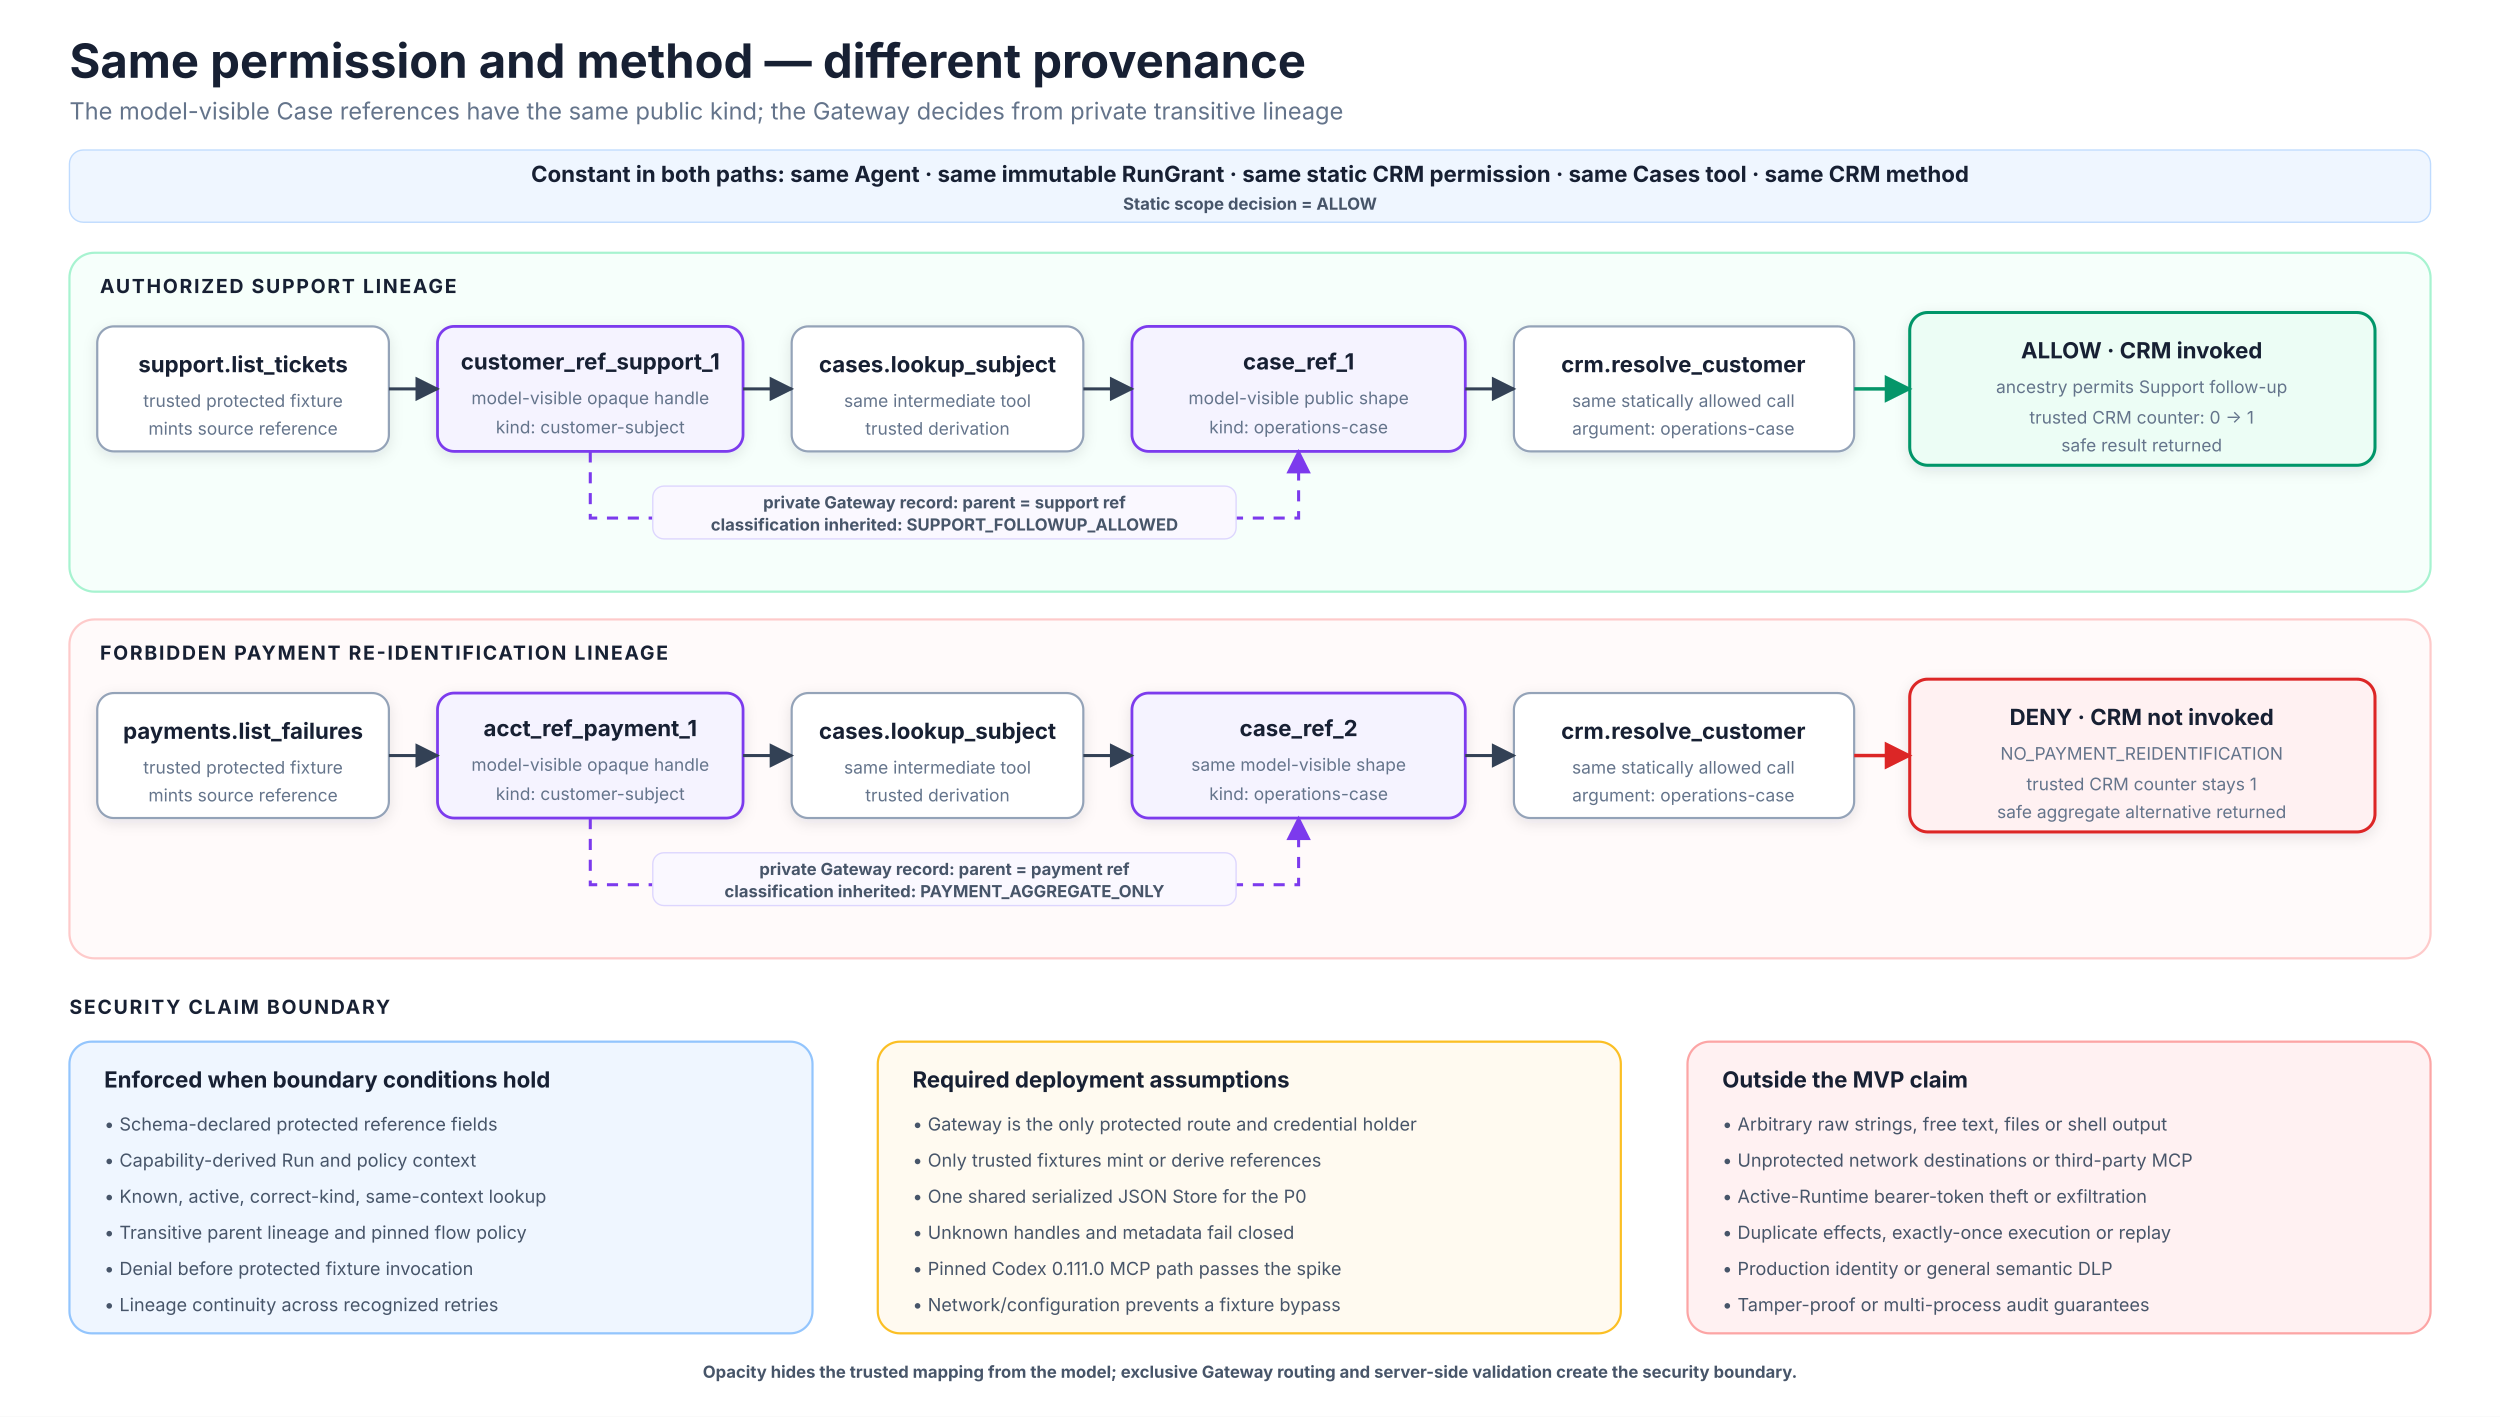
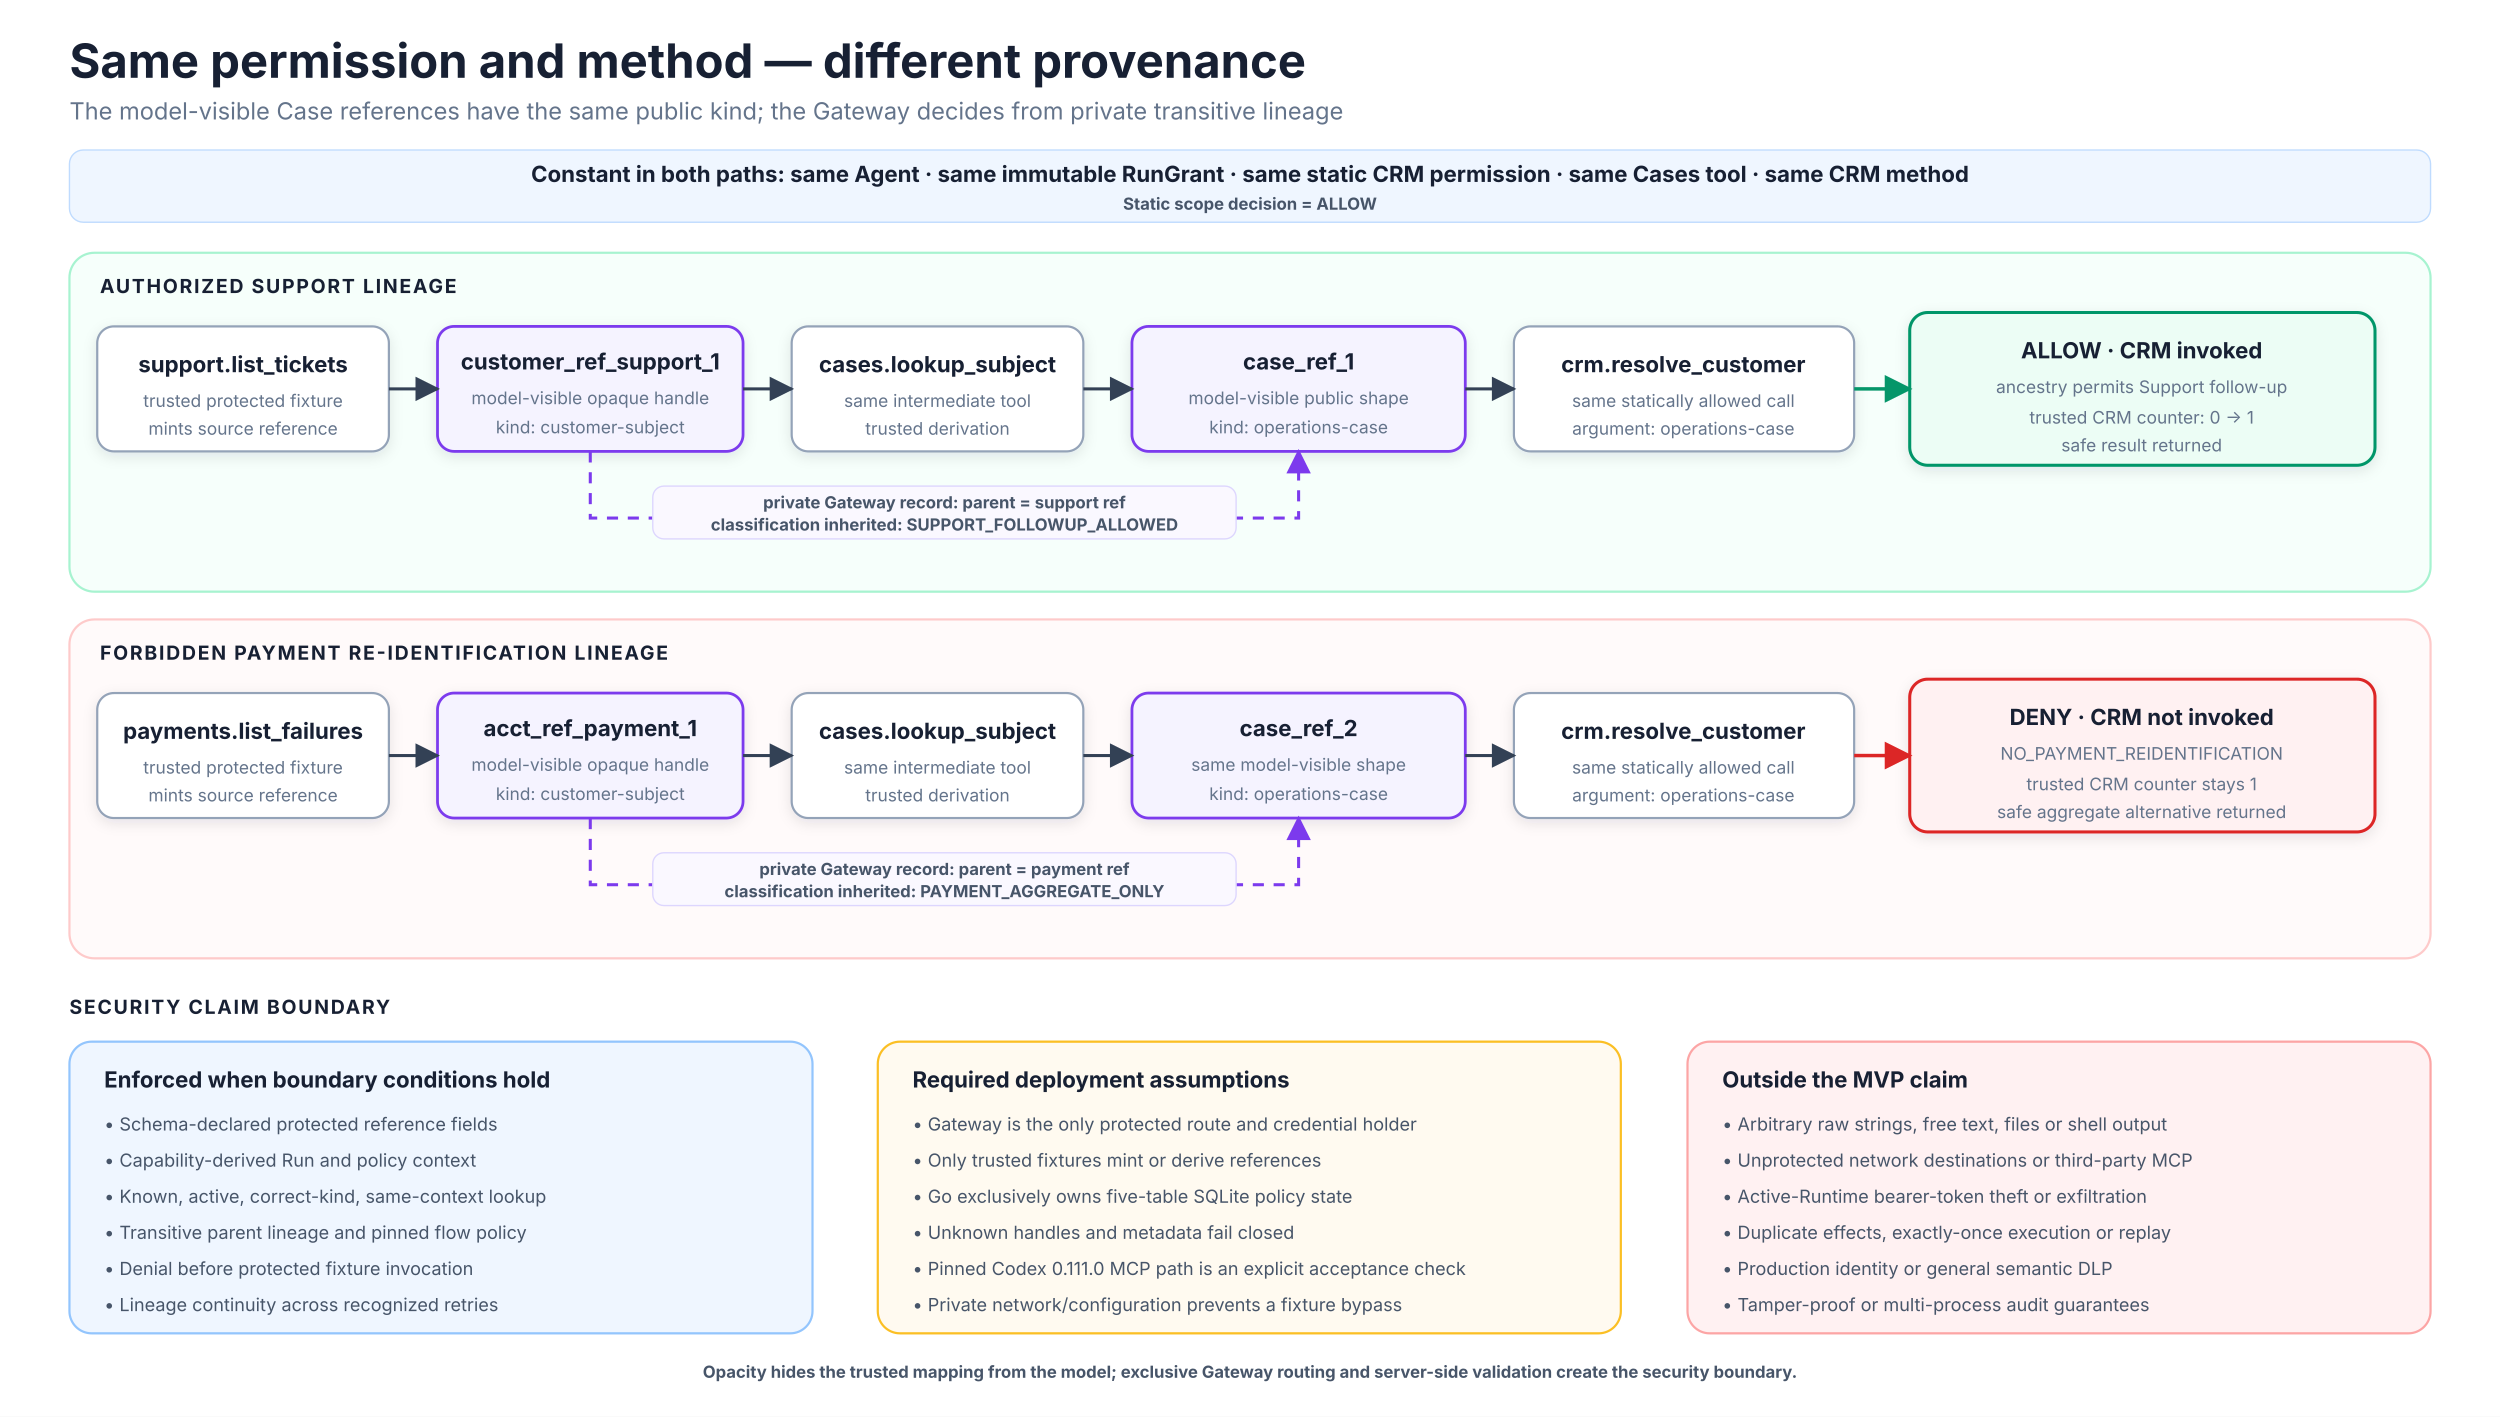
<svg xmlns="http://www.w3.org/2000/svg" width="1800" height="1020" viewBox="0 0 1800 1020" role="img" aria-labelledby="title desc">
  <defs>
    <marker id="arrow" viewBox="0 0 10 10" refX="9" refY="5" markerWidth="8" markerHeight="8" orient="auto-start-reverse">
      <path d="M0 0L10 5L0 10Z" fill="#334155" />
    </marker>
    <marker id="arrowGreen" viewBox="0 0 10 10" refX="9" refY="5" markerWidth="8" markerHeight="8" orient="auto-start-reverse">
      <path d="M0 0L10 5L0 10Z" fill="#059669" />
    </marker>
    <marker id="arrowRed" viewBox="0 0 10 10" refX="9" refY="5" markerWidth="8" markerHeight="8" orient="auto-start-reverse">
      <path d="M0 0L10 5L0 10Z" fill="#dc2626" />
    </marker>
    <marker id="arrowPurple" viewBox="0 0 10 10" refX="9" refY="5" markerWidth="8" markerHeight="8" orient="auto-start-reverse">
      <path d="M0 0L10 5L0 10Z" fill="#7c3aed" />
    </marker>
    <filter id="shadow" x="-20%" y="-20%" width="140%" height="140%">
      <feDropShadow dx="0" dy="3" stdDeviation="5" flood-color="#0f172a" flood-opacity="0.10" />
    </filter>
    <style>
      text { font-family: Inter, ui-sans-serif, -apple-system, BlinkMacSystemFont, "Segoe UI", sans-serif; fill: #172033; }
      .title { font-size: 34px; font-weight: 700; }
      .subtitle { font-size: 17px; fill: #64748b; }
      .lane-label { font-size: 14px; font-weight: 700; letter-spacing: 1.25px; }
      .node-title { font-size: 16px; font-weight: 700; text-anchor: middle; }
      .section-title { font-size: 16px; font-weight: 700; }
      .node-sub { font-size: 12.5px; fill: #64748b; text-anchor: middle; }
      .edge-label { font-size: 12px; font-weight: 700; fill: #475569; text-anchor: middle; }
      .body { font-size: 13px; fill: #475569; }
      .node { fill: #ffffff; stroke: #94a3b8; stroke-width: 1.6; filter: url(#shadow); }
      .ref { fill: #f5f3ff; stroke: #7c3aed; stroke-width: 2; filter: url(#shadow); }
      .allow { fill: #ecfdf5; stroke: #059669; stroke-width: 2.2; filter: url(#shadow); }
      .deny { fill: #fff1f2; stroke: #dc2626; stroke-width: 2.2; filter: url(#shadow); }
      .edge { fill: none; stroke: #334155; stroke-width: 2.2; marker-end: url(#arrow); }
      .allow-edge { fill: none; stroke: #059669; stroke-width: 2.5; marker-end: url(#arrowGreen); }
      .deny-edge { fill: none; stroke: #dc2626; stroke-width: 2.5; marker-end: url(#arrowRed); }
      .lineage { fill: none; stroke: #7c3aed; stroke-width: 2.2; stroke-dasharray: 8 7; marker-end: url(#arrowPurple); }
    </style>
  </defs>
  <rect width="1800" height="1020" fill="#ffffff" />
  <text x="50" y="56" class="title">Same permission and method — different provenance</text>
  <text x="50" y="86" class="subtitle">The model-visible Case references have the same public kind; the Gateway decides from private transitive lineage</text>
  <rect x="50" y="108" width="1700" height="52" rx="10" fill="#eff6ff" stroke="#bfdbfe" />
  <text x="900" y="131" class="node-title">Constant in both paths: same Agent · same immutable RunGrant · same static CRM permission · same Cases tool · same CRM method</text>
  <text x="900" y="151" class="edge-label" fill="#2563eb">Static scope decision = ALLOW</text>
  <rect x="50" y="182" width="1700" height="244" rx="18" fill="#f6fffb" stroke="#a7f3d0" stroke-width="1.6" />
  <text x="72" y="211" class="lane-label" fill="#047857">AUTHORIZED SUPPORT LINEAGE</text>
  <rect x="70" y="235" width="210" height="90" rx="12" class="node" />
  <text x="175" y="268" class="node-title">support.list_tickets</text>
  <text x="175" y="293" class="node-sub">trusted protected fixture</text>
  <text x="175" y="313" class="node-sub">mints source reference</text>
  <rect x="315" y="235" width="220" height="90" rx="12" class="ref" />
  <text x="425" y="266" class="node-title">customer_ref_support_1</text>
  <text x="425" y="291" class="node-sub">model-visible opaque handle</text>
  <text x="425" y="312" class="node-sub">kind: customer-subject</text>
  <rect x="570" y="235" width="210" height="90" rx="12" class="node" />
  <text x="675" y="268" class="node-title">cases.lookup_subject</text>
  <text x="675" y="293" class="node-sub">same intermediate tool</text>
  <text x="675" y="313" class="node-sub">trusted derivation</text>
  <rect x="815" y="235" width="240" height="90" rx="12" class="ref" />
  <text x="935" y="266" class="node-title">case_ref_1</text>
  <text x="935" y="291" class="node-sub">model-visible public shape</text>
  <text x="935" y="312" class="node-sub">kind: operations-case</text>
  <rect x="1090" y="235" width="245" height="90" rx="12" class="node" />
  <text x="1212" y="268" class="node-title">crm.resolve_customer</text>
  <text x="1212" y="293" class="node-sub">same statically allowed call</text>
  <text x="1212" y="313" class="node-sub">argument: operations-case</text>
  <rect x="1375" y="225" width="335" height="110" rx="13" class="allow" />
  <text x="1542" y="258" class="node-title">ALLOW · CRM invoked</text>
  <text x="1542" y="283" class="node-sub">ancestry permits Support follow-up</text>
  <text x="1542" y="305" class="node-sub">trusted CRM counter: 0 → 1</text>
  <text x="1542" y="325" class="node-sub">safe result returned</text>
  <path d="M280 280H315" class="edge" />
  <path d="M535 280H570" class="edge" />
  <path d="M780 280H815" class="edge" />
  <path d="M1055 280H1090" class="edge" />
  <path d="M1335 280H1375" class="allow-edge" />
  <path d="M425 325V373H935V325" class="lineage" />
  <rect x="470" y="350" width="420" height="38" rx="8" fill="#faf8ff" stroke="#ddd6fe" />
  <text x="680" y="366" class="edge-label" fill="#7c3aed">private Gateway record: parent = support ref</text>
  <text x="680" y="382" class="edge-label" fill="#7c3aed">classification inherited: SUPPORT_FOLLOWUP_ALLOWED</text>
  <rect x="50" y="446" width="1700" height="244" rx="18" fill="#fffafa" stroke="#fecaca" stroke-width="1.6" />
  <text x="72" y="475" class="lane-label" fill="#b91c1c">FORBIDDEN PAYMENT RE-IDENTIFICATION LINEAGE</text>
  <rect x="70" y="499" width="210" height="90" rx="12" class="node" />
  <text x="175" y="532" class="node-title">payments.list_failures</text>
  <text x="175" y="557" class="node-sub">trusted protected fixture</text>
  <text x="175" y="577" class="node-sub">mints source reference</text>
  <rect x="315" y="499" width="220" height="90" rx="12" class="ref" />
  <text x="425" y="530" class="node-title">acct_ref_payment_1</text>
  <text x="425" y="555" class="node-sub">model-visible opaque handle</text>
  <text x="425" y="576" class="node-sub">kind: customer-subject</text>
  <rect x="570" y="499" width="210" height="90" rx="12" class="node" />
  <text x="675" y="532" class="node-title">cases.lookup_subject</text>
  <text x="675" y="557" class="node-sub">same intermediate tool</text>
  <text x="675" y="577" class="node-sub">trusted derivation</text>
  <rect x="815" y="499" width="240" height="90" rx="12" class="ref" />
  <text x="935" y="530" class="node-title">case_ref_2</text>
  <text x="935" y="555" class="node-sub">same model-visible shape</text>
  <text x="935" y="576" class="node-sub">kind: operations-case</text>
  <rect x="1090" y="499" width="245" height="90" rx="12" class="node" />
  <text x="1212" y="532" class="node-title">crm.resolve_customer</text>
  <text x="1212" y="557" class="node-sub">same statically allowed call</text>
  <text x="1212" y="577" class="node-sub">argument: operations-case</text>
  <rect x="1375" y="489" width="335" height="110" rx="13" class="deny" />
  <text x="1542" y="522" class="node-title">DENY · CRM not invoked</text>
  <text x="1542" y="547" class="node-sub">NO_PAYMENT_REIDENTIFICATION</text>
  <text x="1542" y="569" class="node-sub">trusted CRM counter stays 1</text>
  <text x="1542" y="589" class="node-sub">safe aggregate alternative returned</text>
  <path d="M280 544H315" class="edge" />
  <path d="M535 544H570" class="edge" />
  <path d="M780 544H815" class="edge" />
  <path d="M1055 544H1090" class="edge" />
  <path d="M1335 544H1375" class="deny-edge" />
  <path d="M425 589V637H935V589" class="lineage" />
  <rect x="470" y="614" width="420" height="38" rx="8" fill="#faf8ff" stroke="#ddd6fe" />
  <text x="680" y="630" class="edge-label" fill="#7c3aed">private Gateway record: parent = payment ref</text>
  <text x="680" y="646" class="edge-label" fill="#7c3aed">classification inherited: PAYMENT_AGGREGATE_ONLY</text>
  <text x="50" y="730" class="lane-label" fill="#475569">SECURITY CLAIM BOUNDARY</text>
  <rect x="50" y="750" width="535" height="210" rx="16" fill="#eff6ff" stroke="#93c5fd" stroke-width="1.6" />
  <text x="75" y="783" class="section-title">Enforced when boundary conditions hold</text>
  <text x="75" y="814" class="body">• Schema-declared protected reference fields</text>
  <text x="75" y="840" class="body">• Capability-derived Run and policy context</text>
  <text x="75" y="866" class="body">• Known, active, correct-kind, same-context lookup</text>
  <text x="75" y="892" class="body">• Transitive parent lineage and pinned flow policy</text>
  <text x="75" y="918" class="body">• Denial before protected fixture invocation</text>
  <text x="75" y="944" class="body">• Lineage continuity across recognized retries</text>
  <rect x="632" y="750" width="535" height="210" rx="16" fill="#fffaf0" stroke="#fbbf24" stroke-width="1.6" />
  <text x="657" y="783" class="section-title">Required deployment assumptions</text>
  <text x="657" y="814" class="body">• Gateway is the only protected route and credential holder</text>
  <text x="657" y="840" class="body">• Only trusted fixtures mint or derive references</text>
-   <text x="657" y="866" class="body">• One shared serialized JSON Store for the P0</text>
+   <text x="657" y="866" class="body">• Go exclusively owns five-table SQLite policy state</text>
  <text x="657" y="892" class="body">• Unknown handles and metadata fail closed</text>
-   <text x="657" y="918" class="body">• Pinned Codex 0.111.0 MCP path passes the spike</text>
-   <text x="657" y="944" class="body">• Network/configuration prevents a fixture bypass</text>
+   <text x="657" y="918" class="body">• Pinned Codex 0.111.0 MCP path is an explicit acceptance check</text>
+   <text x="657" y="944" class="body">• Private network/configuration prevents a fixture bypass</text>
  <rect x="1215" y="750" width="535" height="210" rx="16" fill="#fff1f2" stroke="#fca5a5" stroke-width="1.6" />
  <text x="1240" y="783" class="section-title">Outside the MVP claim</text>
  <text x="1240" y="814" class="body">• Arbitrary raw strings, free text, files or shell output</text>
  <text x="1240" y="840" class="body">• Unprotected network destinations or third-party MCP</text>
  <text x="1240" y="866" class="body">• Active-Runtime bearer-token theft or exfiltration</text>
  <text x="1240" y="892" class="body">• Duplicate effects, exactly-once execution or replay</text>
  <text x="1240" y="918" class="body">• Production identity or general semantic DLP</text>
  <text x="1240" y="944" class="body">• Tamper-proof or multi-process audit guarantees</text>
  <text x="900" y="992" class="edge-label">Opacity hides the trusted mapping from the model; exclusive Gateway routing and server-side validation create the security boundary.</text>
</svg>
